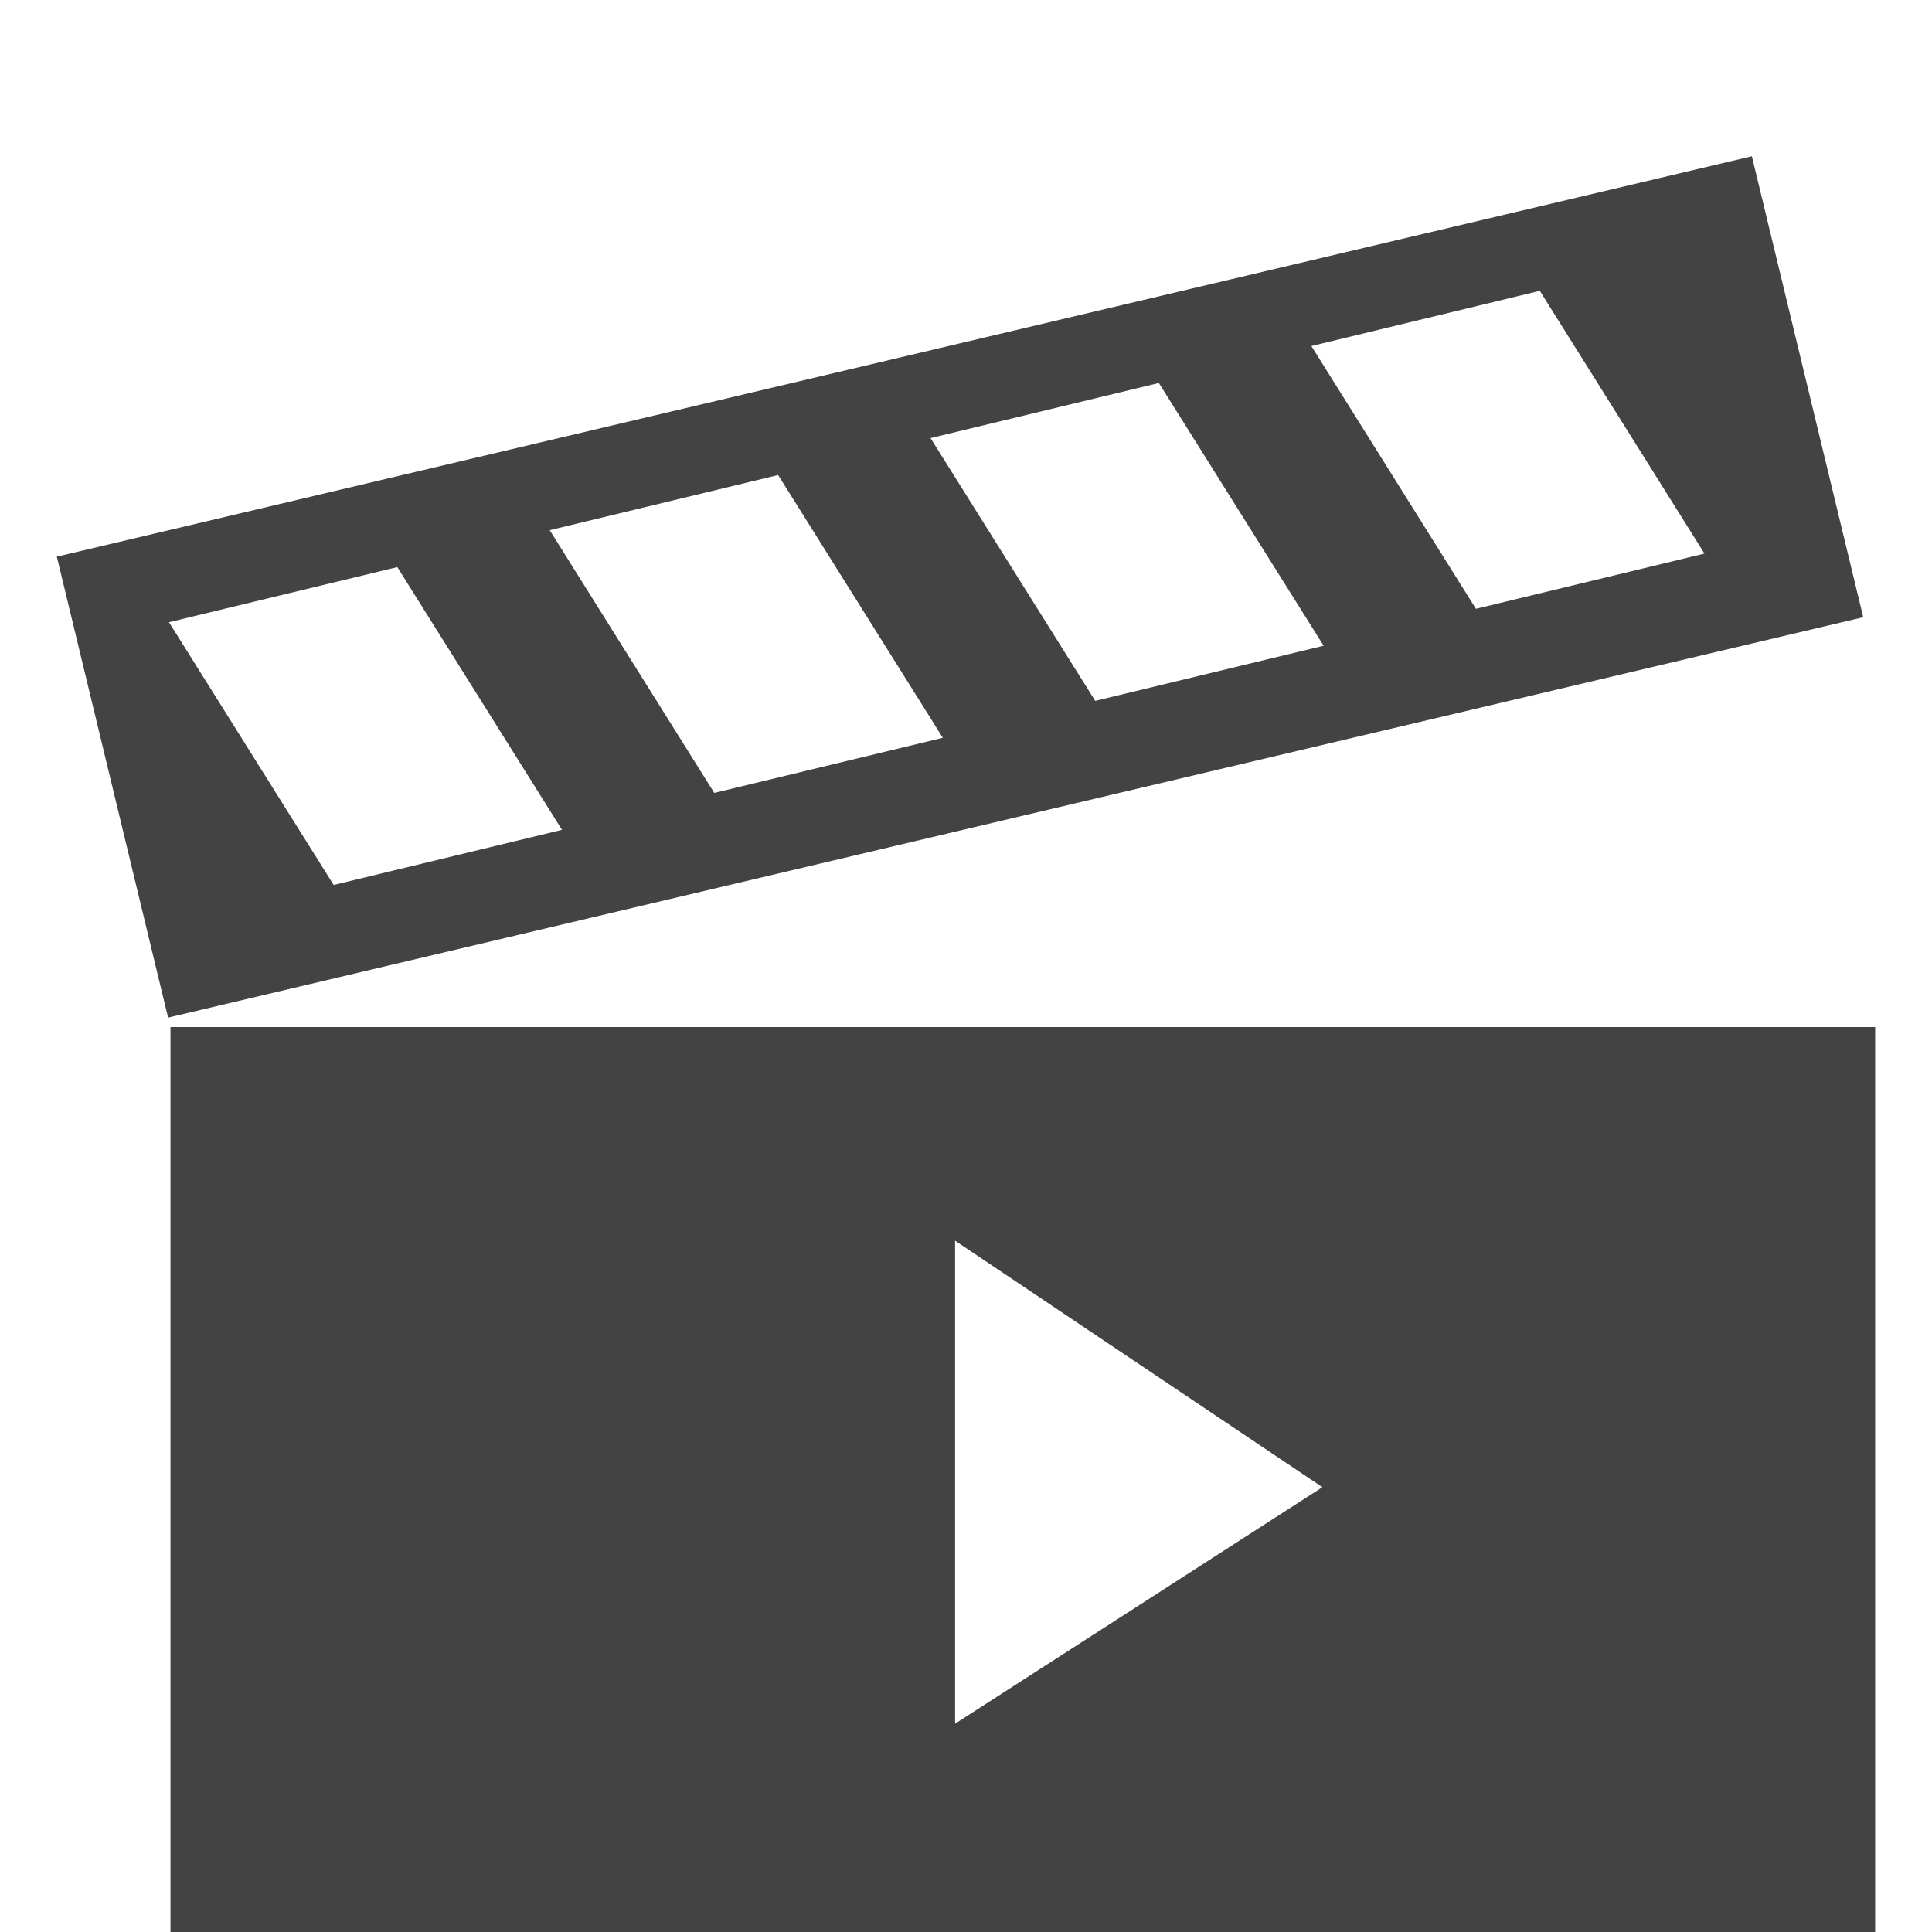
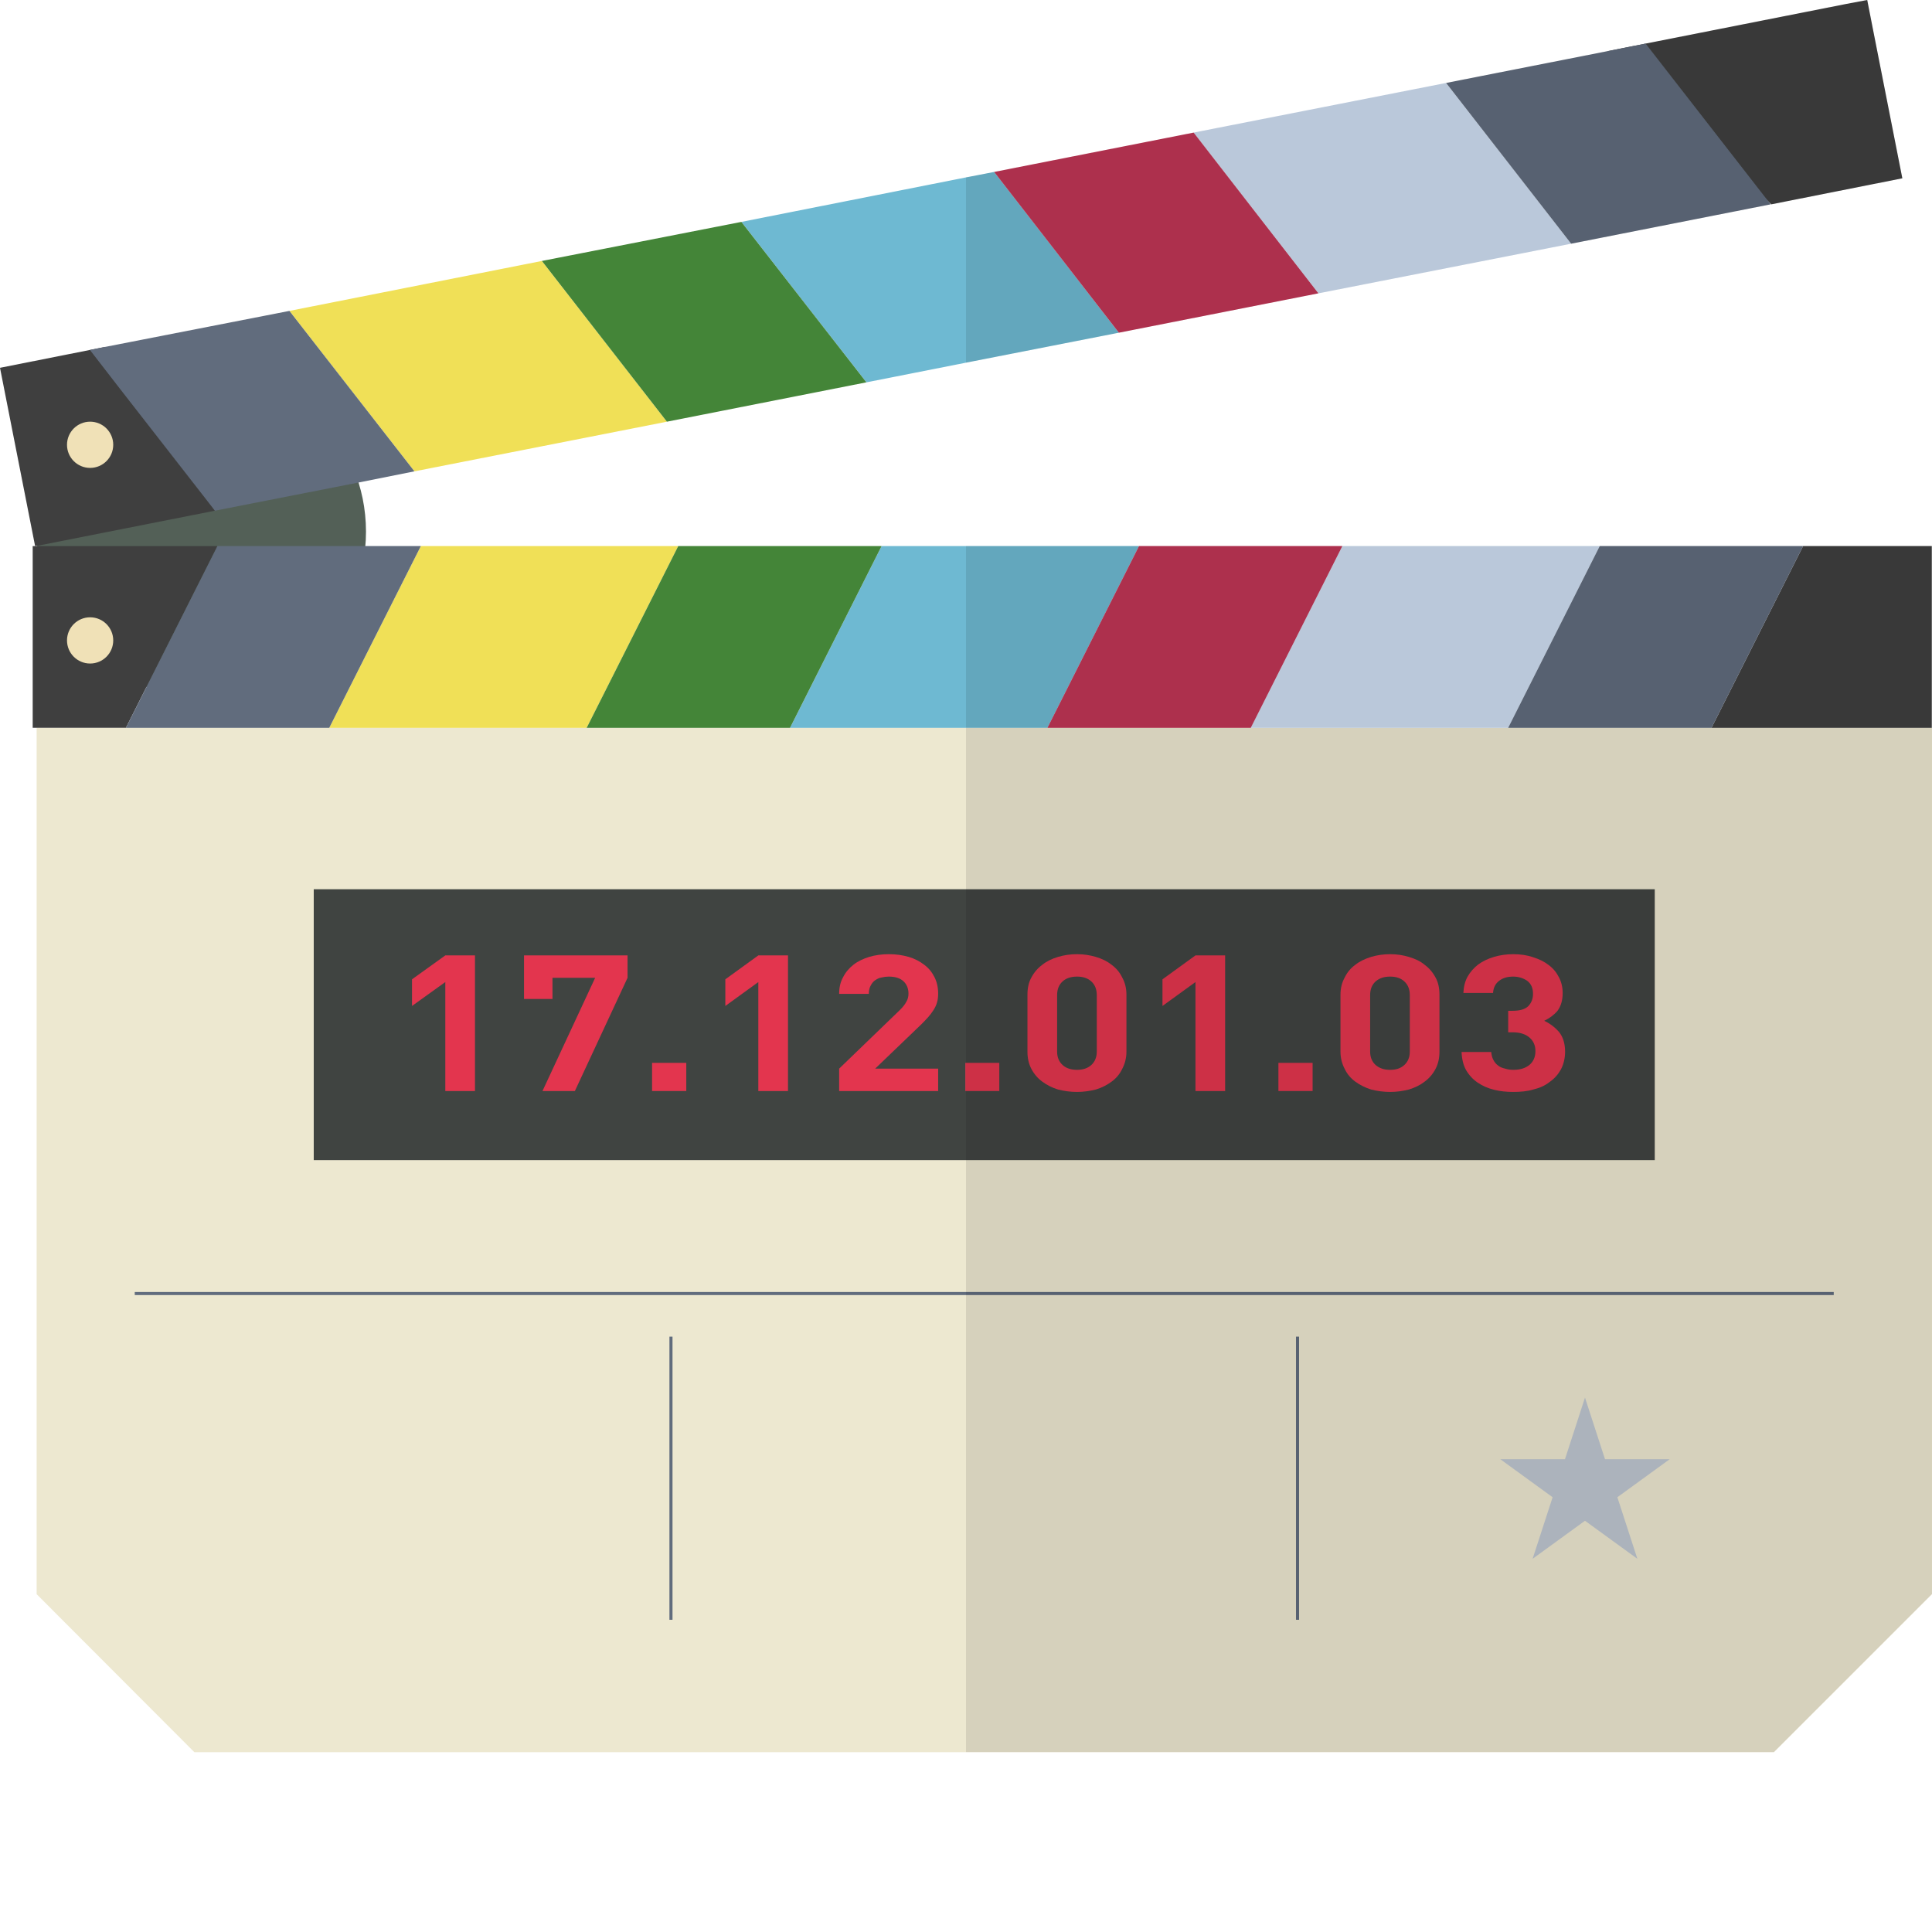
- <svg xmlns="http://www.w3.org/2000/svg" width="800px" height="800px" viewBox="-0.5 0 17 17" version="1.1" class="si-glyph si-glyph-clapboard-play">
-   <defs>
- 
- </defs>
-   <g stroke="none" stroke-width="1" fill="none" fill-rule="evenodd">
-     <g transform="translate(0, 1)" fill="#434343">
-       <path d="M0.979,7.954 L15.895,4.431 L14.915,0.375 L0,3.898 L0.979,7.954 L0.979,7.954 Z M12.487,4.357 L11.039,2.045 L13.049,1.559 L14.498,3.871 L12.487,4.357 L12.487,4.357 Z M9.137,5.167 L7.688,2.855 L9.697,2.37 L11.147,4.682 L9.137,5.167 L9.137,5.167 Z M5.785,5.977 L4.337,3.665 L6.347,3.18 L7.796,5.492 L5.785,5.977 L5.785,5.977 Z M2.436,6.787 L0.987,4.475 L2.996,3.99 L4.445,6.302 L2.436,6.787 L2.436,6.787 Z" class="si-glyph-fill">
- 
- </path>
-       <path d="M1,8.037 L1,16.037 L16,16.037 L16,8.037 L1,8.037 L1,8.037 Z M7.904,14.167 L7.904,9.917 L11.136,12.086 L7.904,14.167 L7.904,14.167 Z" class="si-glyph-fill">
- 
- </path>
+ <svg xmlns="http://www.w3.org/2000/svg" version="1.1" id="_x36_" viewBox="0 0 512 512" xml:space="preserve">
+   <g>
+     <g>
+       <circle style="fill:#536057;" cx="53.337" cy="140.889" r="43.653" />
+       <polygon style="fill:#EDE8D0;" points="512,192.862 512,422.467 470.122,464.345 51.505,464.345 9.707,422.467 9.707,192.862       " />
+       <g>
+         <polygon style="fill:#F0E057;" points="111.528,144.713 87.261,192.881 155.473,192.881 179.74,144.713    " />
+         <polygon style="fill:#3F3F3F;" points="453.572,192.881 511.945,192.881 511.945,144.713 477.839,144.713    " />
+         <polygon style="fill:#6EB9D2;" points="233.632,144.713 209.365,192.881 277.577,192.881 301.844,144.713    " />
+         <polygon style="fill:#CEDEF2;" points="355.735,144.713 331.469,192.881 399.68,192.881 423.947,144.713    " />
+         <polygon style="fill:#3F3F3F;" points="57.602,144.726 38.829,182.031 33.374,192.862 8.665,192.862 8.665,144.726    " />
+         <polygon style="fill:#616C7D;" points="423.947,144.713 399.68,192.881 453.572,192.881 477.839,144.713    " />
+         <polygon style="fill:#C03555;" points="301.844,144.713 277.577,192.881 331.469,192.881 355.735,144.713    " />
+         <polygon style="fill:#448538;" points="179.74,144.713 155.473,192.881 209.365,192.881 233.632,144.713    " />
+         <polygon style="fill:#616C7D;" points="57.636,144.713 33.369,192.881 87.261,192.881 111.528,144.713    " />
+       </g>
+       <g>
+         <polygon style="fill:#CEDEF2;" points="416.371,64.581 349.382,77.738 316.33,35.138 383.238,21.982    " />
+         <polygon style="fill:#3F3F3F;" points="56.96,135.34 9.868,144.646 9.306,144.726 0,97.473 23.827,92.74 27.838,91.938      34.337,101.645    " />
+         <polygon style="fill:#6EB9D2;" points="296.514,88.168 256,96.11 229.606,101.324 196.472,58.805 256,47.011 263.461,45.568         " />
+         <polygon style="fill:#F0E057;" points="176.737,111.754 109.829,124.911 76.696,82.391 143.604,69.154    " />
+         <polygon style="fill:#3F3F3F;" points="504.138,47.252 469.4,54.152 468.678,53.43 425.998,13.558 436.106,11.552 489.296,1.042      494.832,0 496.436,8.182    " />
+         <polygon style="fill:#616C7D;" points="109.829,124.911 94.987,127.879 56.96,135.34 31.77,103.008 23.827,92.74 27.838,91.938      76.696,82.391    " />
+         <polygon style="fill:#448538;" points="229.606,101.324 176.737,111.754 143.604,69.154 196.472,58.805    " />
+         <polygon style="fill:#C03555;" points="349.382,77.738 296.514,88.168 263.461,45.568 316.33,35.138    " />
+         <polygon style="fill:#616C7D;" points="469.24,54.152 416.371,64.581 383.238,21.982 425.998,13.558 436.106,11.552      468.678,53.43 468.839,53.59    " />
+       </g>
+       <circle style="fill:#F0E1B7;" cx="23.882" cy="117.874" r="6.125" />
+       <circle style="fill:#F0E1B7;" cx="23.882" cy="169.717" r="6.125" />
+       <rect x="83.144" y="235.66" style="fill:#404441;" width="355.384" height="71.782" />
+       <g>
+         <path style="fill:#E3354E;" d="M118.012,253.192l-8.825,6.337v7.061l8.825-6.338v28.881h7.862v-35.941H118.012z" />
+         <path style="fill:#E3354E;" d="M138.87,253.192v11.553h7.541v-5.616h11.312l-13.96,30.004h8.584l13.96-30.004v-5.937H138.87z" />
+         <path style="fill:#E3354E;" d="M172.806,281.671v7.461h9.065v-7.461H172.806z" />
+         <path style="fill:#E3354E;" d="M200.965,253.192l-8.744,6.337v7.061l8.744-6.338v28.881h7.862v-35.941H200.965z" />
+         <path style="fill:#E3354E;" d="M244.046,271.563c0.722-0.721,1.364-1.363,1.926-2.006c0.562-0.641,1.043-1.283,1.444-1.925     c0.401-0.641,0.722-1.283,0.882-1.925c0.241-0.722,0.321-1.524,0.321-2.406c0-1.605-0.321-3.049-0.963-4.333     c-0.641-1.284-1.524-2.406-2.727-3.29c-1.123-0.881-2.487-1.604-4.092-2.086c-1.685-0.481-3.369-0.722-5.295-0.722     c-1.845,0-3.61,0.241-5.214,0.722c-1.524,0.482-2.968,1.124-4.172,2.086c-1.123,0.883-2.086,2.006-2.727,3.29     c-0.722,1.284-1.043,2.727-1.043,4.413h7.862c0-0.882,0.161-1.605,0.481-2.166c0.321-0.641,0.722-1.123,1.203-1.445     c0.481-0.321,1.043-0.641,1.685-0.722c0.642-0.161,1.284-0.24,1.925-0.24c1.685,0,2.969,0.401,3.851,1.203     c0.882,0.803,1.364,1.925,1.364,3.29c0,0.802-0.161,1.525-0.562,2.165c-0.321,0.642-0.882,1.365-1.684,2.166l-16.125,15.564     v5.937h26.233v-5.937h-16.687L244.046,271.563z" />
+         <path style="fill:#E3354E;" d="M255.84,281.671v7.461h8.985v-7.461H255.84z" />
+         <path style="fill:#E3354E;" d="M297.396,259.048c-0.642-1.364-1.605-2.487-2.808-3.37c-1.203-0.962-2.567-1.604-4.172-2.086     c-1.605-0.481-3.289-0.722-4.974-0.722c-1.845,0-3.45,0.241-5.054,0.722c-1.605,0.482-2.968,1.124-4.172,2.086     c-1.203,0.883-2.166,2.006-2.888,3.37c-0.722,1.284-1.043,2.808-1.043,4.572v15.083c0,1.685,0.321,3.208,1.043,4.573     c0.722,1.364,1.685,2.486,2.888,3.37c1.203,0.881,2.567,1.604,4.172,2.086c1.605,0.401,3.209,0.642,5.054,0.642     c1.685,0,3.369-0.241,4.974-0.642c1.605-0.482,2.968-1.204,4.172-2.086c1.203-0.883,2.166-2.006,2.808-3.37     c0.722-1.364,1.123-2.888,1.123-4.573V263.62C298.52,261.856,298.119,260.332,297.396,259.048z M290.658,278.704     c0,1.444-0.482,2.647-1.445,3.529c-0.963,0.882-2.246,1.283-3.77,1.283c-1.605,0-2.888-0.401-3.851-1.283     c-0.963-0.882-1.444-2.086-1.444-3.529v-15.003c0-1.524,0.482-2.727,1.444-3.61c0.963-0.882,2.246-1.283,3.851-1.283     c1.524,0,2.808,0.401,3.77,1.283c0.963,0.882,1.445,2.086,1.445,3.61V278.704z" />
+         <path style="fill:#E3354E;" d="M316.811,253.192l-8.744,6.337v7.061l8.744-6.338v28.881h7.862v-35.941H316.811z" />
+         <path style="fill:#E3354E;" d="M338.793,281.671v7.461h9.065v-7.461H338.793z" />
+         <path style="fill:#E3354E;" d="M380.43,259.048c-0.722-1.364-1.684-2.487-2.888-3.37c-1.123-0.962-2.567-1.604-4.171-2.086     c-1.605-0.481-3.209-0.722-4.974-0.722c-1.765,0-3.45,0.241-5.054,0.722c-1.524,0.482-2.969,1.124-4.172,2.086     c-1.204,0.883-2.166,2.006-2.808,3.37c-0.722,1.284-1.123,2.808-1.123,4.572v15.083c0,1.685,0.401,3.208,1.123,4.573     c0.642,1.364,1.605,2.486,2.808,3.37c1.203,0.881,2.648,1.604,4.172,2.086c1.604,0.401,3.289,0.642,5.054,0.642     c1.765,0,3.37-0.241,4.974-0.642c1.604-0.482,3.048-1.204,4.171-2.086c1.204-0.883,2.166-2.006,2.888-3.37     c0.722-1.364,1.043-2.888,1.043-4.573V263.62C381.473,261.856,381.152,260.332,380.43,259.048z M373.611,278.704     c0,1.444-0.481,2.647-1.444,3.529c-0.963,0.882-2.166,1.283-3.771,1.283c-1.604,0-2.808-0.401-3.851-1.283     c-0.963-0.882-1.444-2.086-1.444-3.529v-15.003c0-1.524,0.481-2.727,1.444-3.61c1.043-0.882,2.247-1.283,3.851-1.283     c1.605,0,2.808,0.401,3.771,1.283c0.963,0.882,1.444,2.086,1.444,3.61V278.704z" />
+         <path style="fill:#E3354E;" d="M413.162,273.488c-1.123-1.283-2.407-2.246-3.931-2.967c1.364-0.642,2.567-1.525,3.53-2.648     c0.882-1.203,1.364-2.727,1.364-4.733c0-1.444-0.321-2.888-0.963-4.092c-0.642-1.284-1.524-2.406-2.727-3.29     c-1.123-0.882-2.567-1.604-4.172-2.086c-1.605-0.561-3.369-0.802-5.215-0.802c-1.845,0-3.53,0.241-5.134,0.722     c-1.605,0.482-2.968,1.124-4.172,2.006c-1.123,0.883-2.086,1.925-2.808,3.21c-0.722,1.283-1.043,2.727-1.123,4.332h7.862     c0.08-1.364,0.642-2.486,1.605-3.209c1.043-0.802,2.246-1.122,3.77-1.122c1.364,0,2.648,0.401,3.691,1.122     c1.043,0.803,1.524,1.925,1.524,3.45c0,1.284-0.401,2.326-1.204,3.209c-0.882,0.881-2.246,1.283-4.252,1.283h-1.123v5.696h1.123     c2.006,0,3.45,0.482,4.493,1.364c1.043,0.882,1.605,2.086,1.605,3.611c0,1.604-0.562,2.808-1.605,3.69     c-1.123,0.882-2.487,1.283-4.252,1.283c-0.722,0-1.444-0.079-2.166-0.32c-0.722-0.161-1.364-0.401-1.845-0.802     c-0.562-0.401-0.963-0.883-1.283-1.524c-0.321-0.562-0.481-1.285-0.562-2.086h-7.862c0.08,1.925,0.481,3.53,1.203,4.812     c0.803,1.364,1.846,2.487,3.049,3.29c1.284,0.881,2.728,1.524,4.412,1.925c1.605,0.401,3.289,0.561,5.054,0.561     c1.926,0,3.691-0.161,5.295-0.642c1.684-0.401,3.129-1.044,4.332-2.006c1.284-0.883,2.246-2.006,2.968-3.289     c0.722-1.364,1.123-2.968,1.123-4.733C414.767,276.538,414.205,274.773,413.162,273.488z" />
+       </g>
+       <line style="fill:none;stroke:#616C7D;stroke-width:0.813;stroke-miterlimit:10;" x1="35.712" y1="342.8" x2="485.96" y2="342.8" />
+       <g>
+         <line style="fill:none;stroke:#616C7D;stroke-width:0.813;stroke-miterlimit:10;" x1="177.814" y1="354.219" x2="177.814" y2="429.26" />
+         <line style="fill:none;stroke:#616C7D;stroke-width:0.813;stroke-miterlimit:10;" x1="343.858" y1="354.219" x2="343.858" y2="429.26" />
+       </g>
+       <polygon style="fill:#BFC6D0;" points="420.038,370.381 425.339,386.698 442.496,386.698 428.616,396.782 433.918,413.098     420.038,403.014 406.158,413.098 411.46,396.782 397.58,386.698 414.736,386.698   " />
+     </g>
+     <g style="opacity:0.1;">
+       <polygon style="fill:#040000;" points="256,192.884 256,464.319 470.098,464.319 511.992,422.435 511.992,192.884   " />
+       <polygon style="fill:#040000;" points="469.4,54.152 468.839,53.59 469.24,54.152 416.371,64.581 349.382,77.738 296.514,88.168     256,96.11 256,47.011 263.461,45.568 316.33,35.138 383.238,21.982 425.998,13.558 436.106,11.552 489.296,1.042 494.832,0     496.436,8.182 504.138,47.252   " />
+       <polygon style="fill:#040000;" points="331.469,192.881 399.68,192.881 453.572,192.881 511.945,192.881 511.945,144.713     477.839,144.713 423.947,144.713 355.736,144.713 301.844,144.713 256,144.713 256,192.881 277.577,192.881   " />
    </g>
  </g>
</svg>
